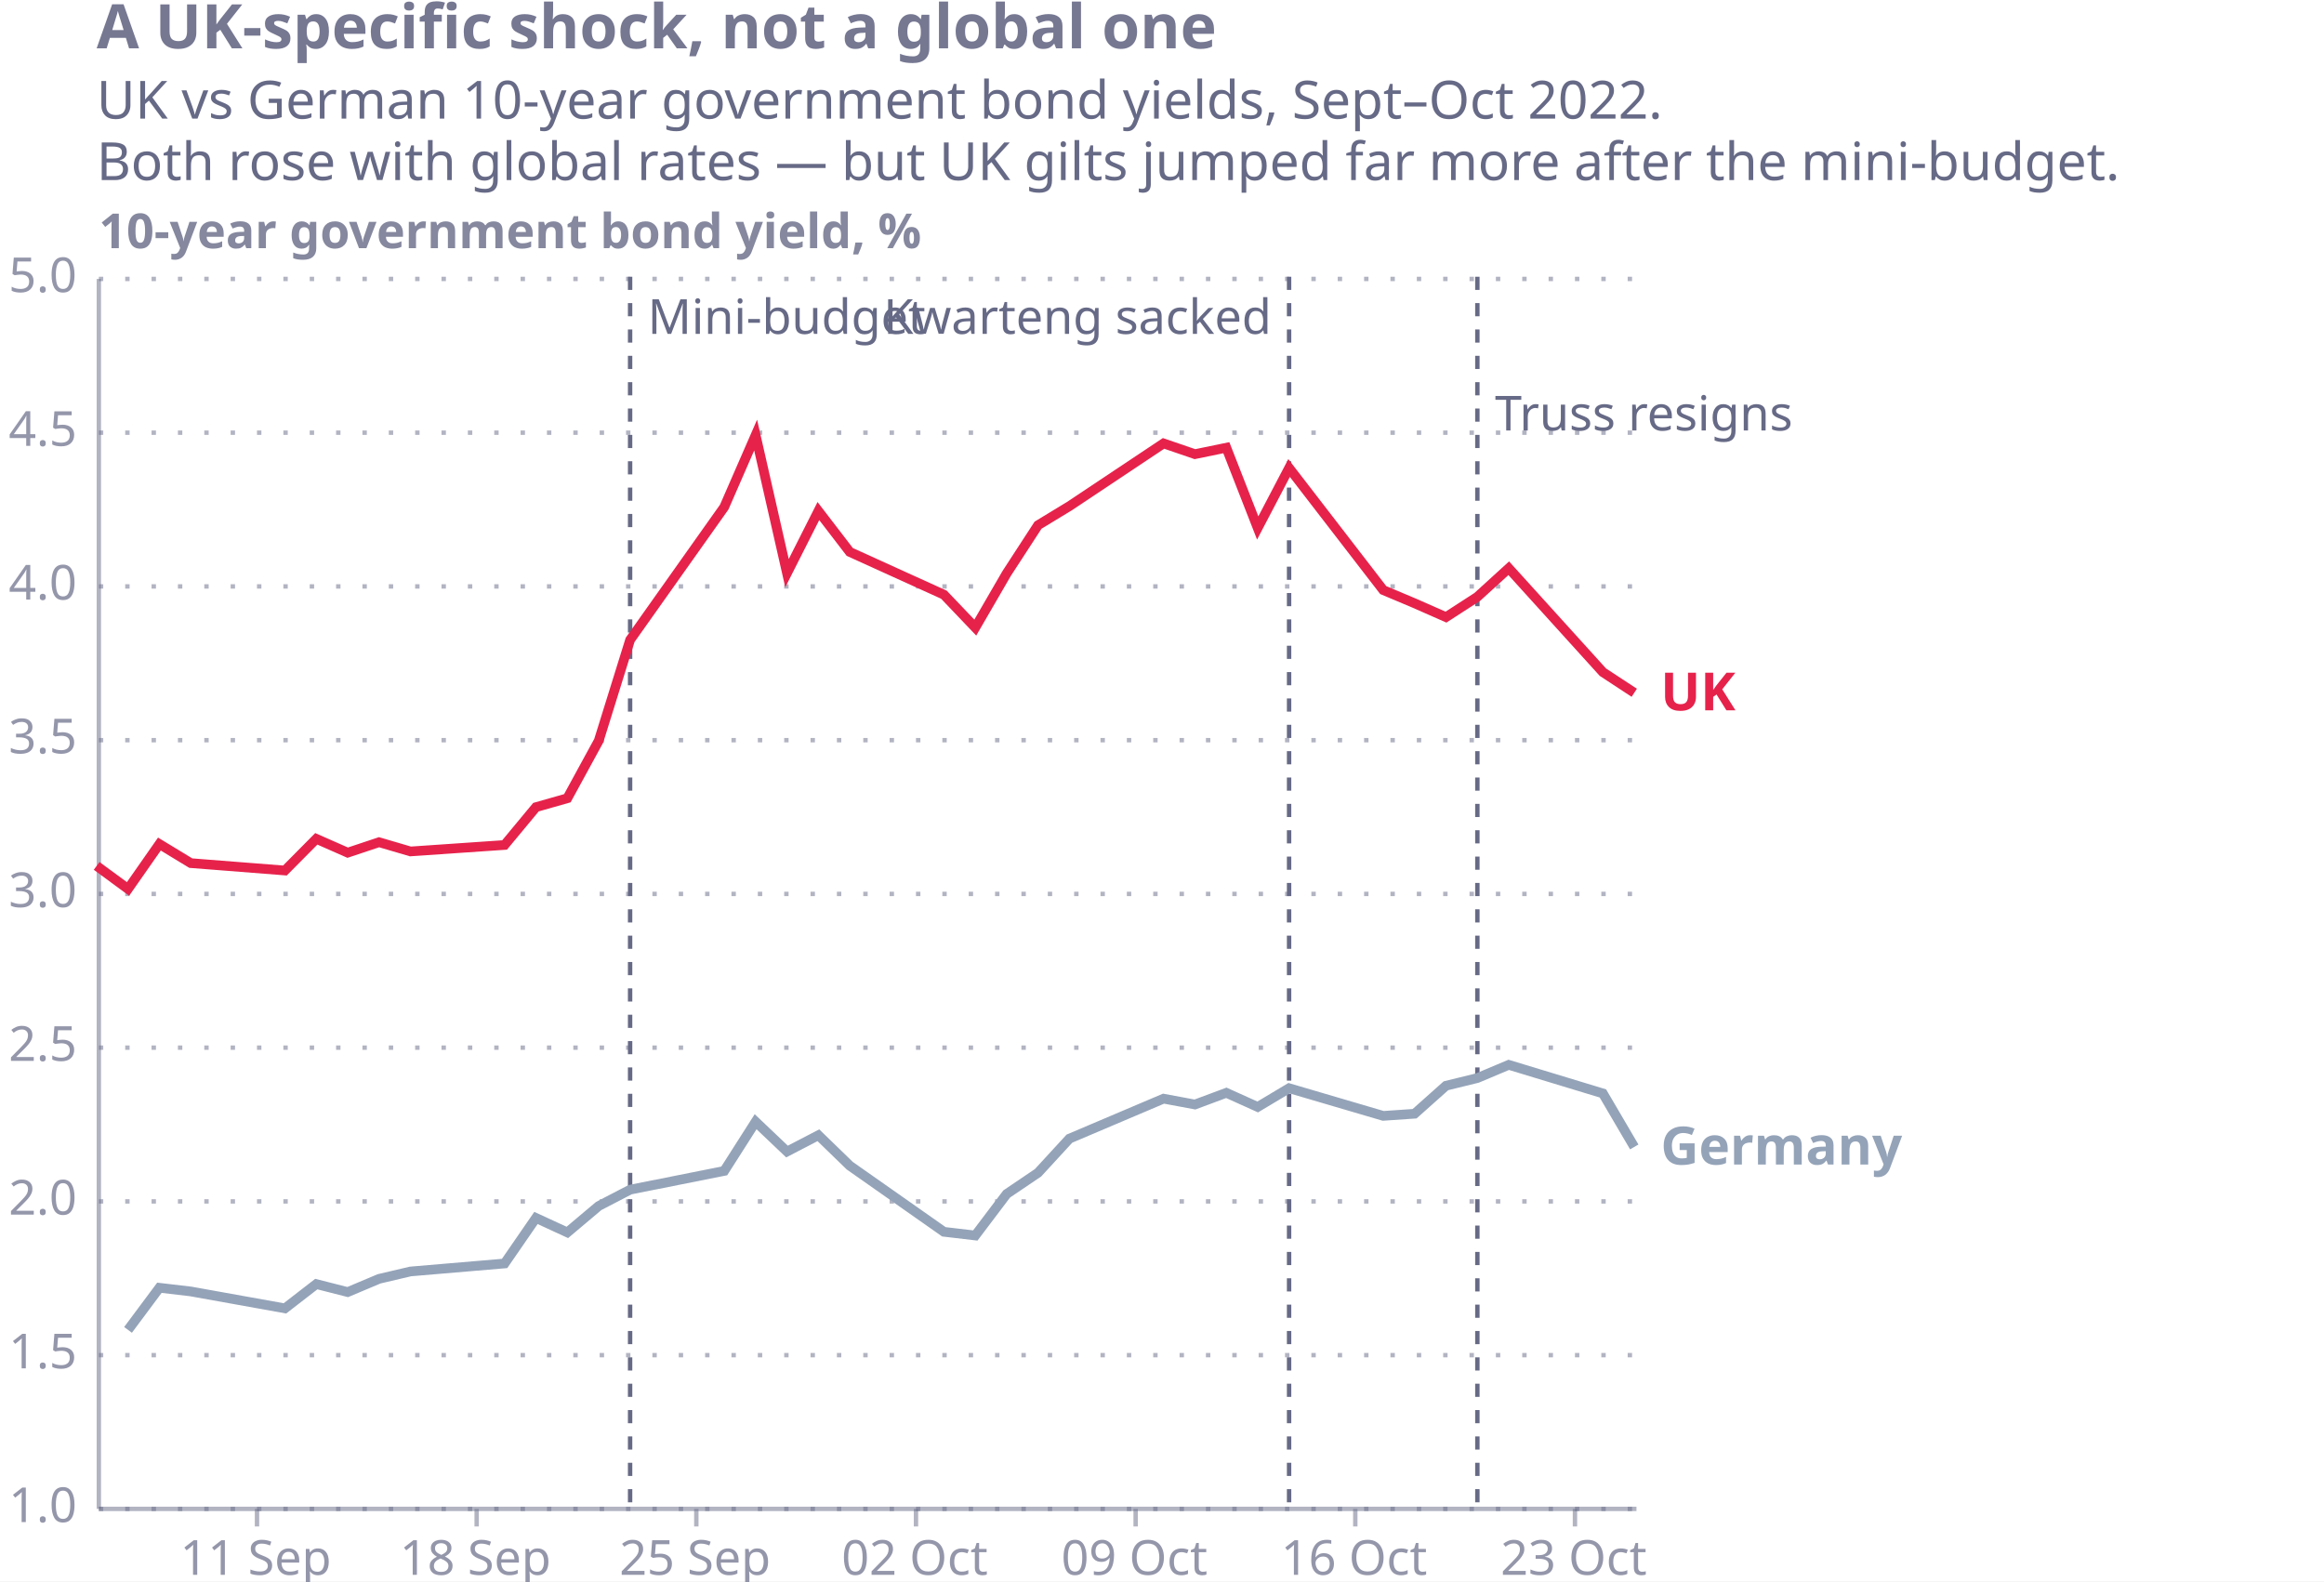
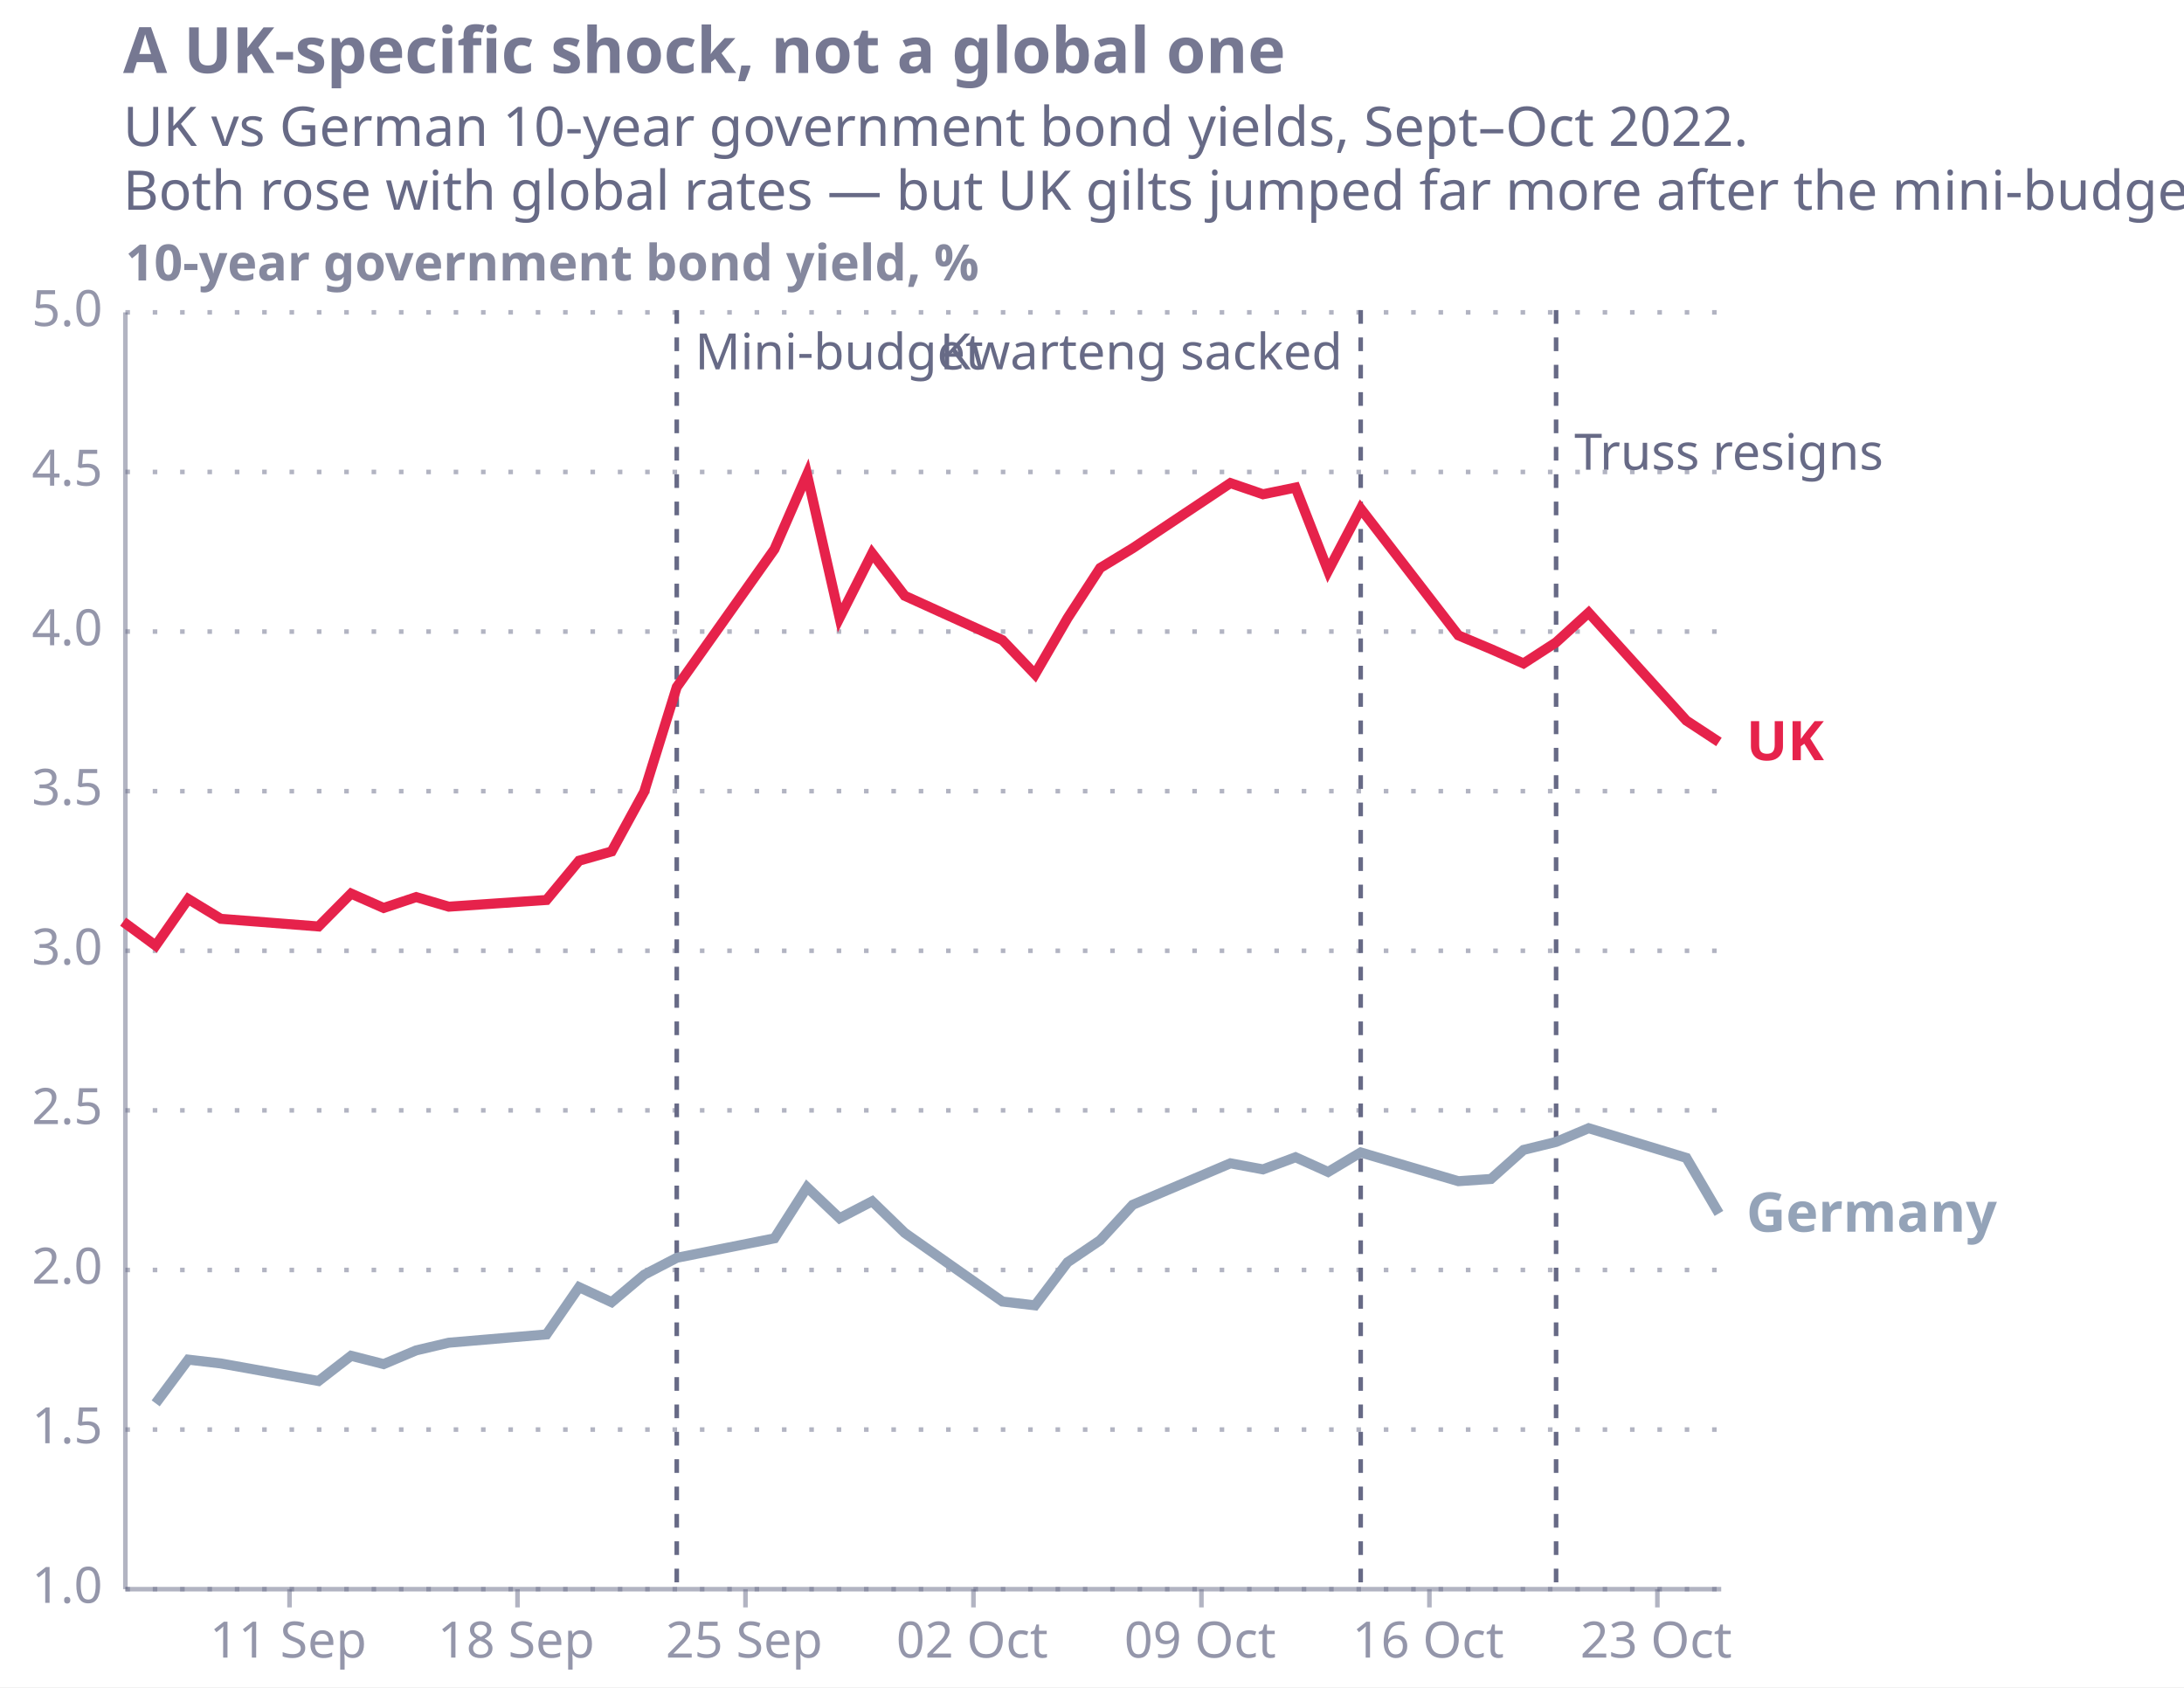
- <svg xmlns="http://www.w3.org/2000/svg" version="1.1" class="marks" width="529" height="360" viewBox="0 0 529 360">
-   <rect width="529" height="360" fill="white" />
-   <g fill="none" stroke-miterlimit="10" transform="translate(22,63)">
+ <svg xmlns="http://www.w3.org/2000/svg" version="1.1" class="marks" width="479" height="370" viewBox="0 0 479 370">
+   <rect width="479" height="370" fill="white" />
+   <g fill="none" stroke-miterlimit="10" transform="translate(27,68)">
    <g class="mark-group role-frame root" role="graphics-object" aria-roledescription="group mark container">
      <g transform="translate(0,0)">
        <path class="background" aria-hidden="true" d="M0,0h350v280h-350Z" />
        <g>
          <g class="mark-group role-axis" aria-hidden="true">
            <g transform="translate(0.5,0.5)">
              <path class="background" aria-hidden="true" d="M0,0h0v0h0Z" pointer-events="none" />
              <g>
                <g class="mark-rule role-axis-grid" pointer-events="none">
                  <line transform="translate(0,280)" x2="350" y2="0" stroke="#676A86" stroke-opacity="0.5" stroke-width="1" stroke-dasharray="1,5" opacity="1" />
                  <line transform="translate(0,245)" x2="350" y2="0" stroke="#676A86" stroke-opacity="0.5" stroke-width="1" stroke-dasharray="1,5" opacity="1" />
                  <line transform="translate(0,210)" x2="350" y2="0" stroke="#676A86" stroke-opacity="0.5" stroke-width="1" stroke-dasharray="1,5" opacity="1" />
                  <line transform="translate(0,175)" x2="350" y2="0" stroke="#676A86" stroke-opacity="0.5" stroke-width="1" stroke-dasharray="1,5" opacity="1" />
                  <line transform="translate(0,140)" x2="350" y2="0" stroke="#676A86" stroke-opacity="0.5" stroke-width="1" stroke-dasharray="1,5" opacity="1" />
                  <line transform="translate(0,105)" x2="350" y2="0" stroke="#676A86" stroke-opacity="0.5" stroke-width="1" stroke-dasharray="1,5" opacity="1" />
                  <line transform="translate(0,70)" x2="350" y2="0" stroke="#676A86" stroke-opacity="0.5" stroke-width="1" stroke-dasharray="1,5" opacity="1" />
                  <line transform="translate(0,35)" x2="350" y2="0" stroke="#676A86" stroke-opacity="0.5" stroke-width="1" stroke-dasharray="1,5" opacity="1" />
                  <line transform="translate(0,0)" x2="350" y2="0" stroke="#676A86" stroke-opacity="0.5" stroke-width="1" stroke-dasharray="1,5" opacity="1" />
                </g>
              </g>
              <path class="foreground" aria-hidden="true" d="" pointer-events="none" display="none" />
            </g>
          </g>
          <g class="mark-group role-axis" role="graphics-symbol" aria-roledescription="axis" aria-label="X-axis for a time scale with values from 06 September to 25 October">
            <g transform="translate(0.5,280.5)">
              <path class="background" aria-hidden="true" d="M0,0h0v0h0Z" pointer-events="none" />
              <g>
                <g class="mark-rule role-axis-tick" pointer-events="none">
                  <line transform="translate(36,0)" x2="0" y2="4" stroke="#676A86" stroke-opacity="0.5" stroke-width="1" opacity="1" />
                  <line transform="translate(86,0)" x2="0" y2="4" stroke="#676A86" stroke-opacity="0.5" stroke-width="1" opacity="1" />
                  <line transform="translate(136,0)" x2="0" y2="4" stroke="#676A86" stroke-opacity="0.5" stroke-width="1" opacity="1" />
                  <line transform="translate(186,0)" x2="0" y2="4" stroke="#676A86" stroke-opacity="0.5" stroke-width="1" opacity="1" />
                  <line transform="translate(236,0)" x2="0" y2="4" stroke="#676A86" stroke-opacity="0.5" stroke-width="1" opacity="1" />
                  <line transform="translate(286,0)" x2="0" y2="4" stroke="#676A86" stroke-opacity="0.5" stroke-width="1" opacity="1" />
                  <line transform="translate(336,0)" x2="0" y2="4" stroke="#676A86" stroke-opacity="0.5" stroke-width="1" opacity="1" />
                </g>
                <g class="mark-text role-axis-label" pointer-events="none">
                  <text text-anchor="middle" transform="translate(35.71429,15)" font-family="Circular Std" font-size="11px" fill="#676A86" fill-opacity="0.7" opacity="1">11 Sep</text>
                  <text text-anchor="middle" transform="translate(85.71429,15)" font-family="Circular Std" font-size="11px" fill="#676A86" fill-opacity="0.7" opacity="1">18 Sep</text>
                  <text text-anchor="middle" transform="translate(135.7143,15)" font-family="Circular Std" font-size="11px" fill="#676A86" fill-opacity="0.7" opacity="1">25 Sep</text>
                  <text text-anchor="middle" transform="translate(185.7143,15)" font-family="Circular Std" font-size="11px" fill="#676A86" fill-opacity="0.7" opacity="1">02 Oct</text>
                  <text text-anchor="middle" transform="translate(235.7143,15)" font-family="Circular Std" font-size="11px" fill="#676A86" fill-opacity="0.7" opacity="1">09 Oct</text>
                  <text text-anchor="middle" transform="translate(285.7143,15)" font-family="Circular Std" font-size="11px" fill="#676A86" fill-opacity="0.7" opacity="1">16 Oct</text>
                  <text text-anchor="middle" transform="translate(335.7143,15)" font-family="Circular Std" font-size="11px" fill="#676A86" fill-opacity="0.7" opacity="1">23 Oct</text>
                </g>
                <g class="mark-rule role-axis-domain" pointer-events="none">
                  <line transform="translate(0,0)" x2="350" y2="0" stroke="#676A86" stroke-opacity="0.5" stroke-width="1" opacity="1" />
                </g>
              </g>
              <path class="foreground" aria-hidden="true" d="" pointer-events="none" display="none" />
            </g>
          </g>
          <g class="mark-group role-axis" role="graphics-symbol" aria-roledescription="axis" aria-label="Y-axis titled '10-year government bond yield, %' for a linear scale with values from 1 to 5">
            <g transform="translate(0.5,0.5)">
              <path class="background" aria-hidden="true" d="M0,0h0v0h0Z" pointer-events="none" />
              <g>
                <g class="mark-text role-axis-label" pointer-events="none">
                  <text text-anchor="end" transform="translate(-5,283)" font-family="Circular Std" font-size="11px" fill="#676A86" fill-opacity="0.7" opacity="1">1.0</text>
                  <text text-anchor="end" transform="translate(-5,248)" font-family="Circular Std" font-size="11px" fill="#676A86" fill-opacity="0.7" opacity="1">1.5</text>
                  <text text-anchor="end" transform="translate(-5,213)" font-family="Circular Std" font-size="11px" fill="#676A86" fill-opacity="0.7" opacity="1">2.0</text>
                  <text text-anchor="end" transform="translate(-5,178)" font-family="Circular Std" font-size="11px" fill="#676A86" fill-opacity="0.7" opacity="1">2.5</text>
                  <text text-anchor="end" transform="translate(-5,143)" font-family="Circular Std" font-size="11px" fill="#676A86" fill-opacity="0.7" opacity="1">3.0</text>
                  <text text-anchor="end" transform="translate(-5,108)" font-family="Circular Std" font-size="11px" fill="#676A86" fill-opacity="0.7" opacity="1">3.5</text>
                  <text text-anchor="end" transform="translate(-5,73)" font-family="Circular Std" font-size="11px" fill="#676A86" fill-opacity="0.7" opacity="1">4.0</text>
                  <text text-anchor="end" transform="translate(-5,38)" font-family="Circular Std" font-size="11px" fill="#676A86" fill-opacity="0.7" opacity="1">4.5</text>
                  <text text-anchor="end" transform="translate(-5,3)" font-family="Circular Std" font-size="11px" fill="#676A86" fill-opacity="0.7" opacity="1">5.0</text>
                </g>
                <g class="mark-rule role-axis-domain" pointer-events="none">
                  <line transform="translate(0,280)" x2="0" y2="-280" stroke="#676A86" stroke-opacity="0.5" stroke-width="1" opacity="1" />
                </g>
                <g class="mark-text role-axis-title" pointer-events="none">
                  <text text-anchor="start" transform="translate(0,-7)" font-family="Circular Std" font-size="11px" font-weight="bold" fill="#676A86" fill-opacity="0.8" opacity="1">10-year government bond yield, %</text>
                </g>
              </g>
              <path class="foreground" aria-hidden="true" d="" pointer-events="none" display="none" />
            </g>
          </g>
          <g class="mark-rule role-mark layer_0_marks" role="graphics-object" aria-roledescription="rule mark container">
            <line aria-label="date: Sep 23, 2022" role="graphics-symbol" aria-roledescription="rule mark" transform="translate(121.4286,0)" x2="0" y2="280" stroke="#676A86" stroke-width="1" stroke-dasharray="3,3" />
            <line aria-label="date: Oct 14, 2022" role="graphics-symbol" aria-roledescription="rule mark" transform="translate(271.4286,0)" x2="0" y2="280" stroke="#676A86" stroke-width="1" stroke-dasharray="3,3" />
            <line aria-label="date: Oct 20, 2022" role="graphics-symbol" aria-roledescription="rule mark" transform="translate(314.2857,0)" x2="0" y2="280" stroke="#676A86" stroke-width="1" stroke-dasharray="3,3" />
          </g>
          <g class="mark-group role-scope layer_1_pathgroup" role="graphics-object" aria-roledescription="group mark container">
            <g transform="translate(0,0)">
              <path class="background" aria-hidden="true" d="M0,0h350v280h-350Z" />
              <g>
                <g class="mark-line role-mark layer_1_marks" role="graphics-object" aria-roledescription="line mark container">
                  <path aria-label="date: 06 Sep; 10-year government bond yield, %: 3.084; country: UK" role="graphics-symbol" aria-roledescription="line mark" d="M0,134.12L7.143,139.37L14.286,129.15L21.429,133.49L42.857,135.17L50,127.96L57.143,131.11L64.286,128.73L71.429,130.83L92.857,129.36L100,120.75L107.143,118.72L114.286,105.63L121.429,82.67L142.857,52.43L150,36.05L157.143,67.48L164.286,53.34L171.429,62.65L192.857,72.38L200,79.87L207.143,67.55L214.286,56.56L221.429,52.22L242.857,37.94L250,40.39L257.143,38.92L264.286,57.19L271.429,43.54L292.857,71.33L300,74.34L307.143,77.49L314.286,72.87L321.429,66.36L342.857,90.02L350,94.71" stroke="#E6224B" stroke-width="2.2" />
                </g>
              </g>
              <path class="foreground" aria-hidden="true" d="" display="none" />
            </g>
            <g transform="translate(0,0)">
              <path class="background" aria-hidden="true" d="M0,0h350v280h-350Z" />
              <g>
                <g class="mark-line role-mark layer_1_marks" role="graphics-object" aria-roledescription="line mark container">
                  <path aria-label="date: 07 Sep; 10-year government bond yield, %: 1.575; country: Germany" role="graphics-symbol" aria-roledescription="line mark" d="M7.143,239.75L14.286,230.16L21.429,231L42.857,234.85L50,229.32L57.143,231.14L64.286,228.13L71.429,226.45L92.857,224.63L100,214.27L107.143,217.56L114.286,211.54L121.429,207.83L142.857,203.56L150,192.36L157.143,199.15L164.286,195.44L171.429,202.37L192.857,217.42L200,218.26L207.143,208.81L214.286,203.98L221.429,196.21L242.857,187.11L250,188.44L257.143,185.78L264.286,189L271.429,184.73L292.857,191.03L300,190.54L307.143,184.17L314.286,182.42L321.429,179.41L342.857,185.92L350,198.1" stroke="#94a3b8" stroke-width="2.2" />
                </g>
              </g>
              <path class="foreground" aria-hidden="true" d="" display="none" />
            </g>
          </g>
          <g class="mark-text role-mark layer_2_marks" role="graphics-object" aria-roledescription="text mark container">
            <text aria-label="Max of date: Oct 25, 2022; yield for max date: 3.647; country: UK" role="graphics-symbol" aria-roledescription="text mark" text-anchor="start" transform="translate(356,98.71)" font-family="Circular Std" font-size="12px" font-weight="bold" fill="#E6224B">UK</text>
            <text aria-label="Max of date: Oct 25, 2022; yield for max date: 2.17; country: Germany" role="graphics-symbol" aria-roledescription="text mark" text-anchor="start" transform="translate(356,202.1)" font-family="Circular Std" font-size="12px" font-weight="bold" fill="#94a3b8">Germany</text>
          </g>
          <g class="mark-text role-mark layer_3_layer_0_marks" role="graphics-object" aria-roledescription="text mark container">
            <text aria-label="date: Sep 23, 2022; label: Mini-budget" role="graphics-symbol" aria-roledescription="text mark" text-anchor="start" transform="translate(125.4286,13)" font-family="Circular Std" font-size="11px" fill="#676A86">Mini-budget</text>
          </g>
          <g class="mark-text role-mark layer_3_layer_1_marks" role="graphics-object" aria-roledescription="text mark container">
            <text aria-label="date: Oct 14, 2022; label: Kwarteng sacked" role="graphics-symbol" aria-roledescription="text mark" text-anchor="end" transform="translate(267.4286,13)" font-family="Circular Std" font-size="11px" fill="#676A86">Kwarteng sacked</text>
          </g>
          <g class="mark-text role-mark layer_3_layer_2_marks" role="graphics-object" aria-roledescription="text mark container">
            <text aria-label="date: Oct 20, 2022; label: Truss resigns" role="graphics-symbol" aria-roledescription="text mark" text-anchor="start" transform="translate(318.2857,35)" font-family="Circular Std" font-size="11px" fill="#676A86">Truss resigns</text>
          </g>
          <g class="mark-group role-title">
            <g transform="translate(0,-63)">
              <path class="background" aria-hidden="true" d="M0,0h0v0h0Z" pointer-events="none" />
              <g>
                <g class="mark-text role-title-text" role="graphics-symbol" aria-roledescription="title" aria-label="Title text 'A UK-specific shock, not a global one'" pointer-events="none">
                  <text text-anchor="start" transform="translate(0,11)" font-family="Circular Std" font-size="14px" font-weight="bold" fill="#676A86E6" opacity="1">A UK-specific shock, not a global one</text>
                </g>
                <g class="mark-text role-title-subtitle" role="graphics-symbol" aria-roledescription="subtitle" aria-label="Subtitle text 'UK vs German 10-year government bond yields, Sept–Oct 2022. Both rose with global rates — but UK gilts jumped far more after the mini-budget.'" pointer-events="none">
                  <text text-anchor="start" transform="translate(0,27)" font-family="Circular Std" font-size="12px" fill="#676A86" opacity="1">
                    <tspan>UK vs German 10-year government bond yields, Sept–Oct 2022.</tspan>
                    <tspan x="0" dy="14">Both rose with global rates — but UK gilts jumped far more after the mini-budget.</tspan>
                  </text>
                </g>
              </g>
              <path class="foreground" aria-hidden="true" d="" pointer-events="none" display="none" />
            </g>
          </g>
        </g>
        <path class="foreground" aria-hidden="true" d="" display="none" />
      </g>
    </g>
  </g>
</svg>
